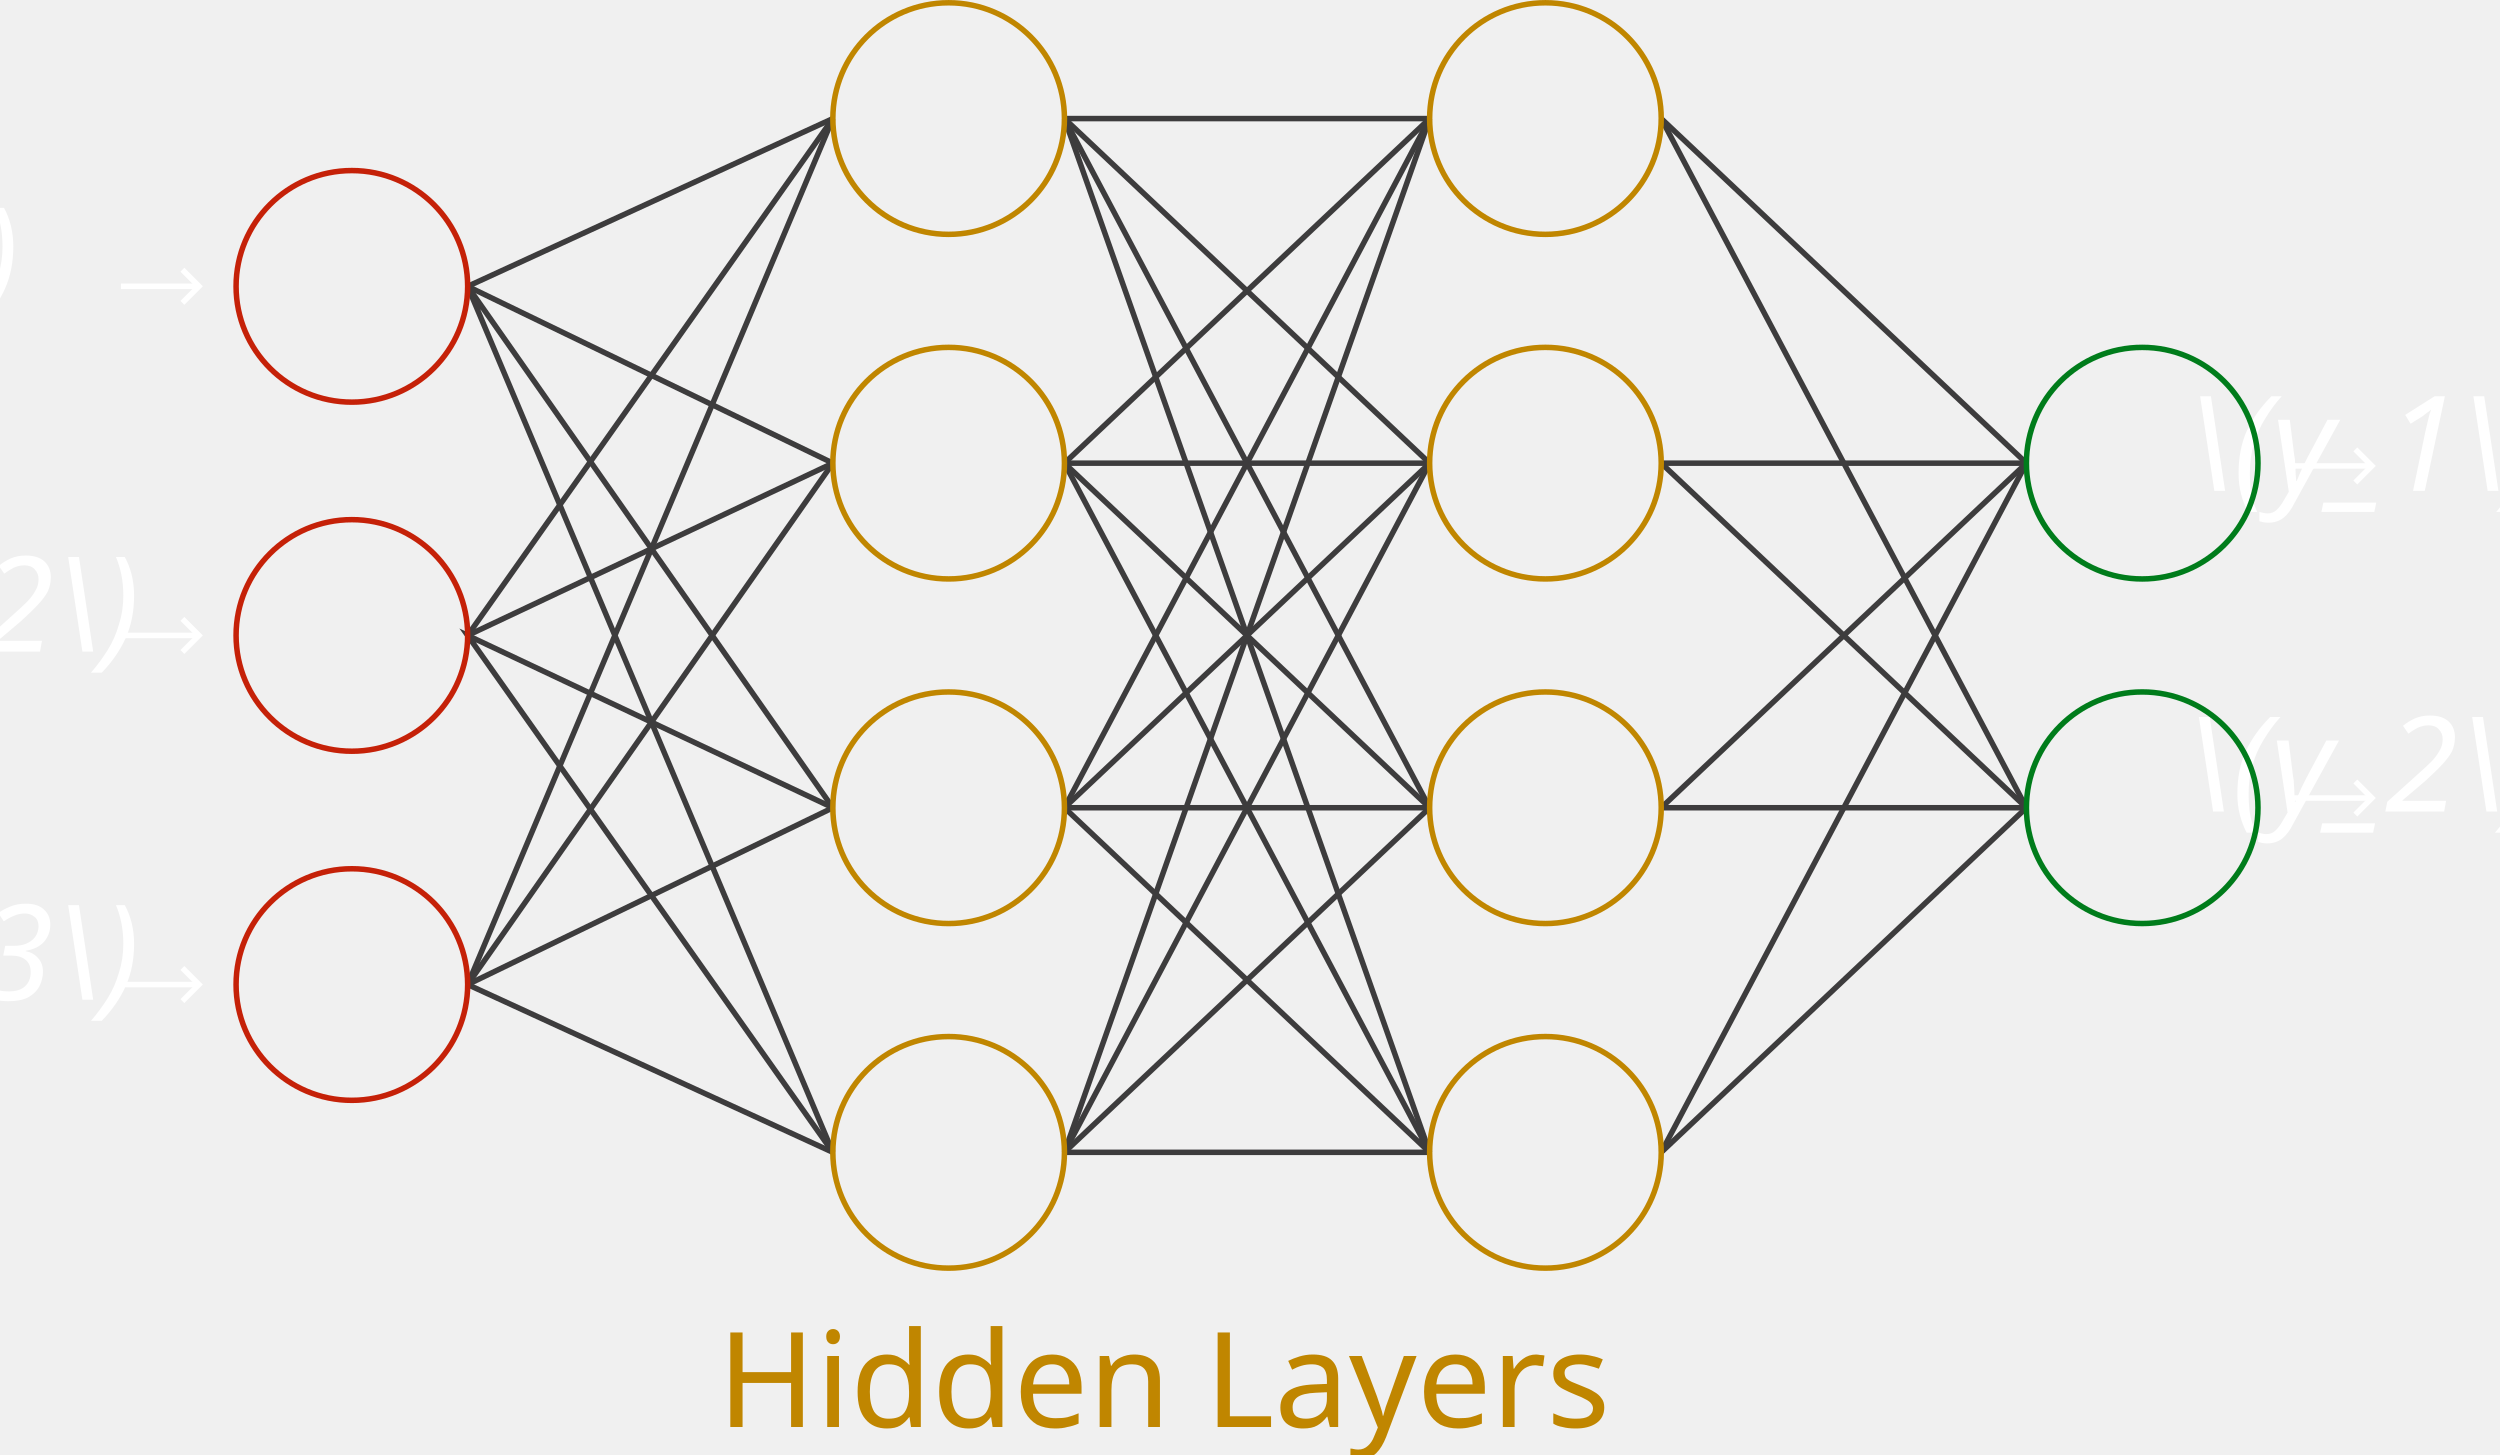
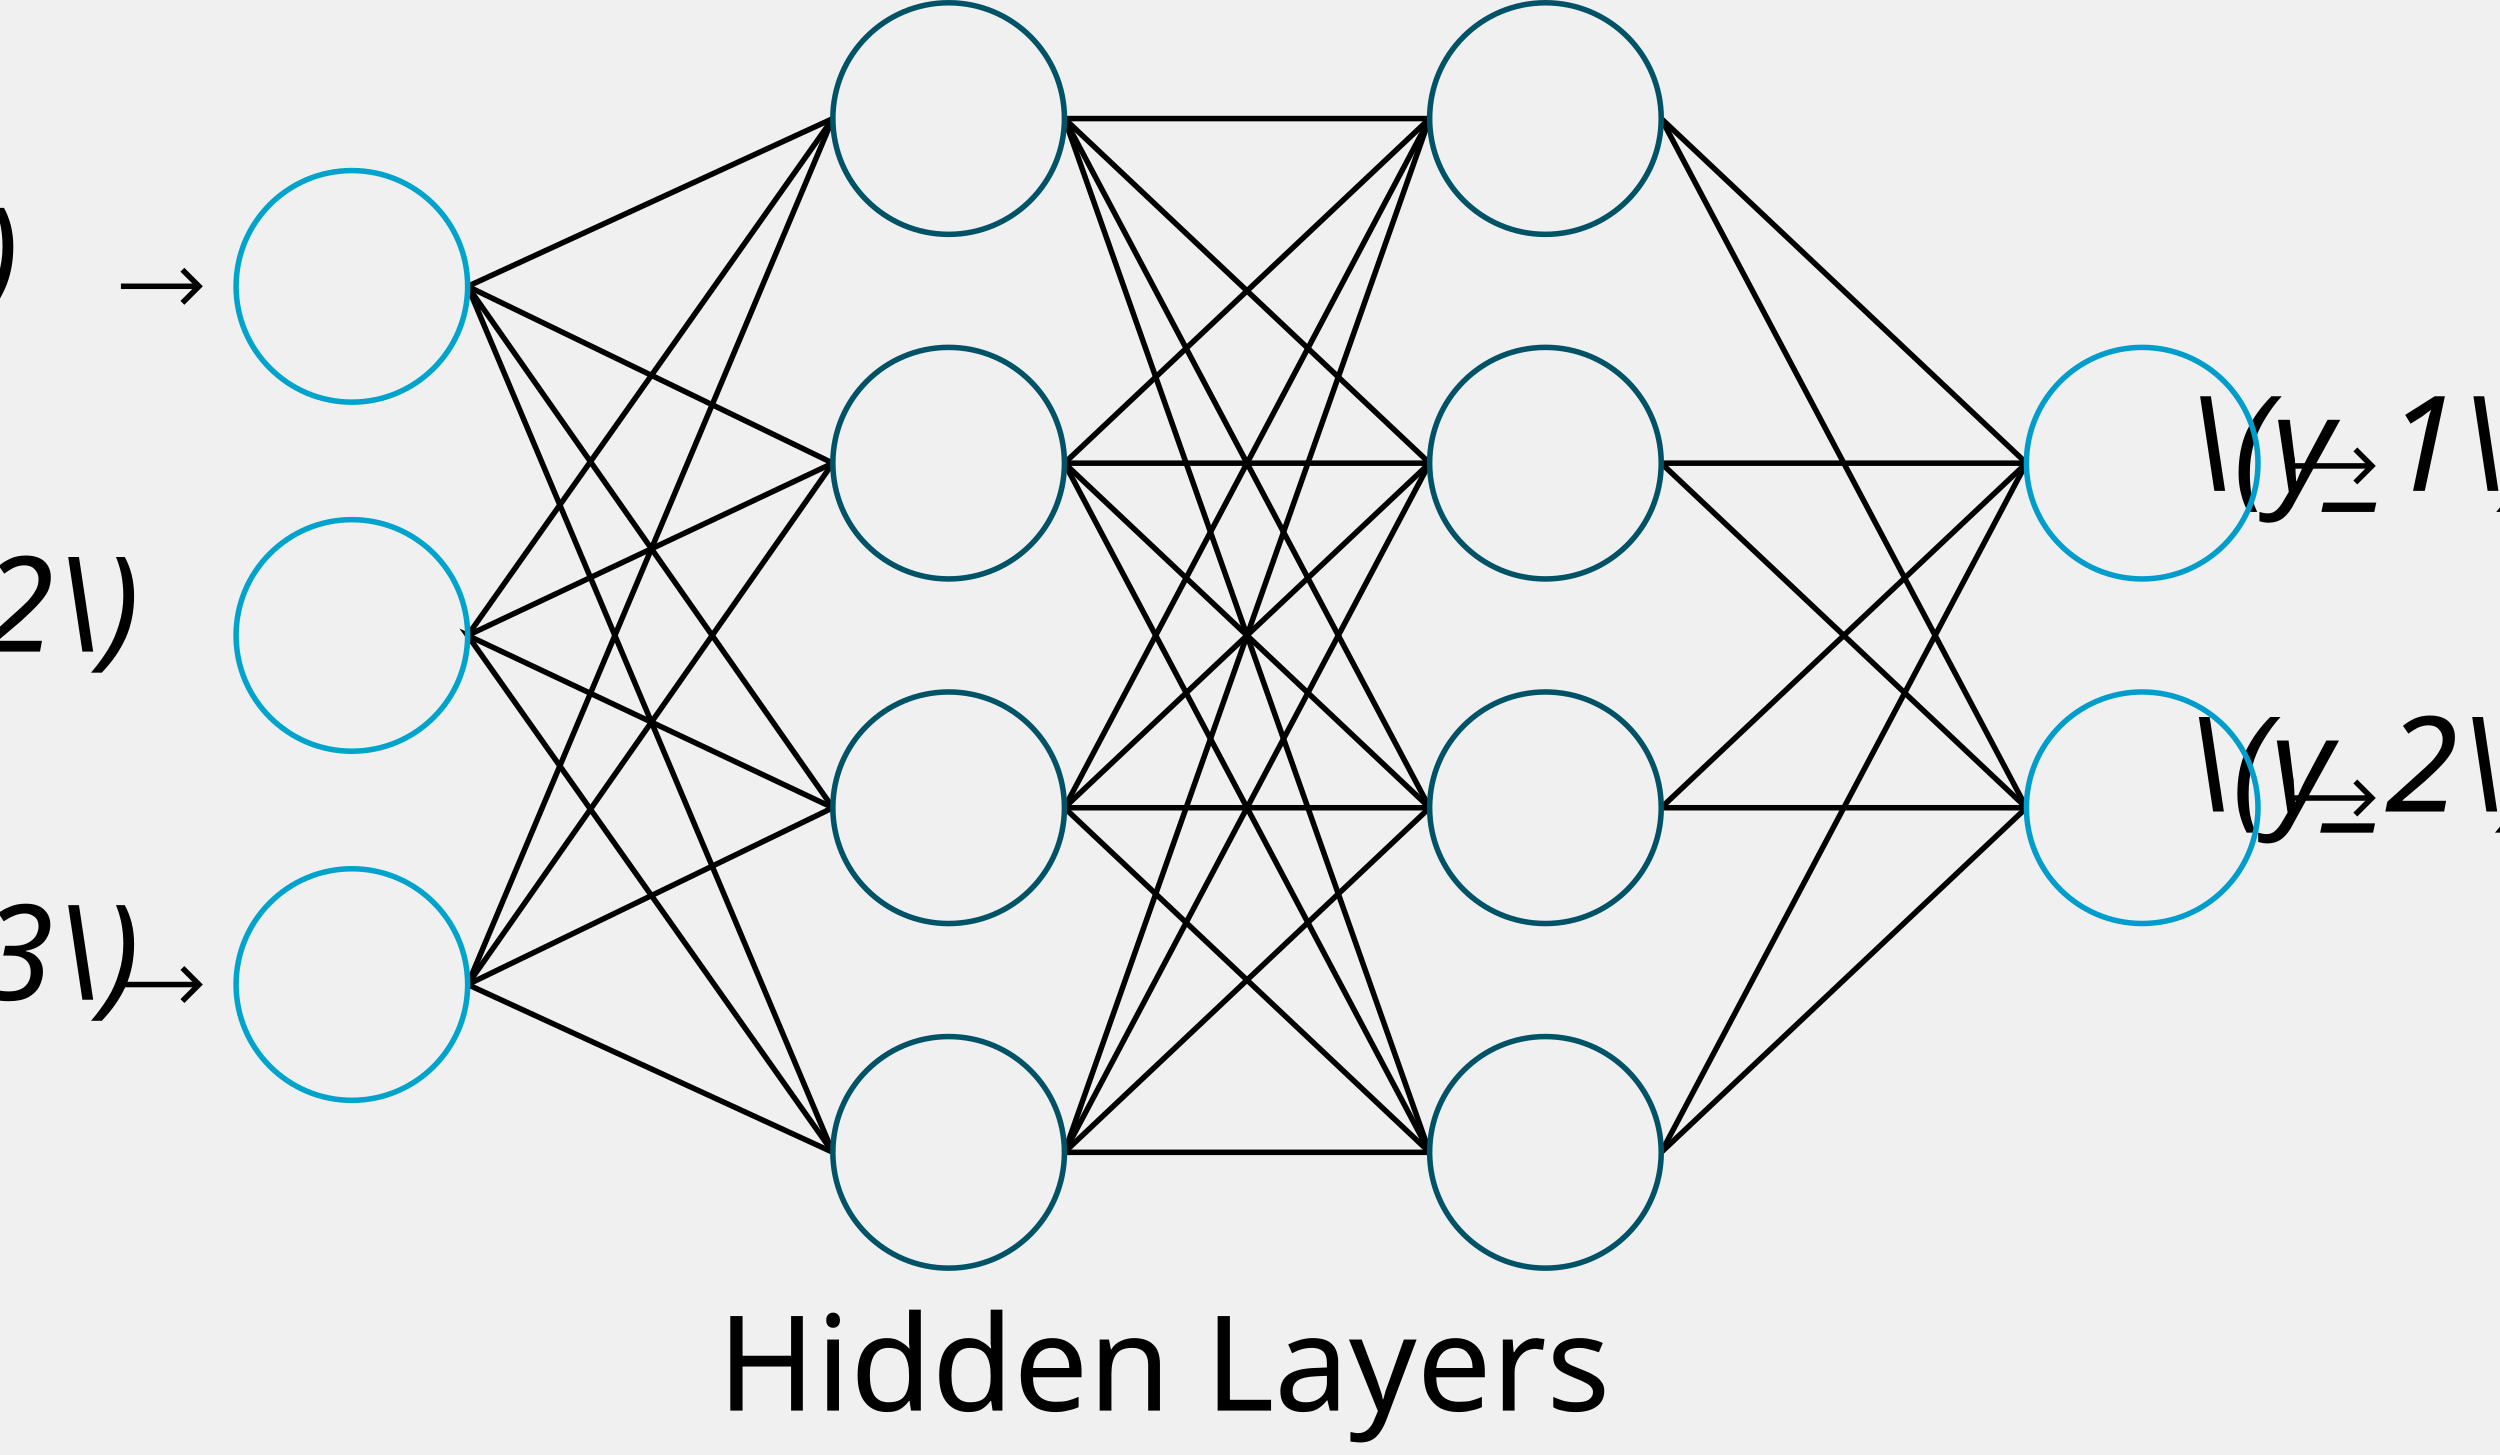
<svg xmlns="http://www.w3.org/2000/svg" width="79.717mm" height="46.374mm" viewBox="0 0 79.717 46.374" version="1.1" id="svg609">
  <defs id="defs606">
    <marker style="overflow:visible" id="Arrow1" refX="0" refY="0" orient="auto-start-reverse" markerWidth="4.061" markerHeight="6.707" viewBox="0 0 4.061 6.707" preserveAspectRatio="xMidYMid">
      <path style="fill:none;stroke:context-stroke;stroke-width:1;stroke-linecap:butt" d="M 3,-3 0,0 3,3" id="path5057" transform="rotate(180,0.125,0)" />
    </marker>
    <marker style="overflow:visible" id="Arrow1-3" refX="0" refY="0" orient="auto-start-reverse" markerWidth="4.061" markerHeight="6.707" viewBox="0 0 4.061 6.707" preserveAspectRatio="xMidYMid">
      <path style="fill:none;stroke:context-stroke;stroke-width:1;stroke-linecap:butt" d="M 3,-3 0,0 3,3" id="path5057-7" transform="rotate(180,0.125,0)" />
    </marker>
    <marker style="overflow:visible" id="Arrow1-9" refX="0" refY="0" orient="auto-start-reverse" markerWidth="4.061" markerHeight="6.707" viewBox="0 0 4.061 6.707" preserveAspectRatio="xMidYMid">
      <path style="fill:none;stroke:context-stroke;stroke-width:1;stroke-linecap:butt" d="M 3,-3 0,0 3,3" id="path5057-2" transform="rotate(180,0.125,0)" />
    </marker>
    <marker style="overflow:visible" id="Arrow1-8" refX="0" refY="0" orient="auto-start-reverse" markerWidth="4.061" markerHeight="6.707" viewBox="0 0 4.061 6.707" preserveAspectRatio="xMidYMid">
      <path style="fill:none;stroke:context-stroke;stroke-width:1;stroke-linecap:butt" d="M 3,-3 0,0 3,3" id="path5057-9" transform="rotate(180,0.125,0)" />
    </marker>
    <marker style="overflow:visible" id="Arrow1-36" refX="0" refY="0" orient="auto-start-reverse" markerWidth="4.061" markerHeight="6.707" viewBox="0 0 4.061 6.707" preserveAspectRatio="xMidYMid">
      <path style="fill:none;stroke:context-stroke;stroke-width:1;stroke-linecap:butt" d="M 3,-3 0,0 3,3" id="path5057-1" transform="rotate(180,0.125,0)" />
    </marker>
  </defs>
  <g id="layer1" transform="translate(-76.41624,-68.05631)" style="display:none">
    <rect style="fill:#000000;stroke:#ffffff;stroke-width:0.176;paint-order:markers fill stroke" id="rect1483" width="160" height="90" x="45.567" y="49.739" />
  </g>
  <g id="layer2" transform="translate(-30.8491,-18.31705)">
-     <text xml:space="preserve" style="font-style:italic;font-variant:normal;font-weight:normal;font-stretch:normal;font-size:4.233px;font-family:NewComputerModern;-inkscape-font-specification:'NewComputerModern Italic';text-align:center;text-anchor:middle;fill:#ffffff;stroke:none;stroke-width:0.176;paint-order:markers fill stroke" x="32.295" y="27.958" id="text1326">
-       <tspan id="tspan1324" style="font-style:italic;font-variant:normal;font-weight:normal;font-stretch:normal;font-family:NewComputerModern;-inkscape-font-specification:'NewComputerModern Italic';fill:#ffffff;stroke:none;stroke-width:0.176" x="32.295" y="27.958">\(x_1\)<tspan style="font-style:normal;font-variant:normal;font-weight:normal;font-stretch:normal;font-size:65%;font-family:NewComputerModern;-inkscape-font-specification:NewComputerModern;baseline-shift:sub;fill:#ffffff" id="tspan1532" />
+     <text xml:space="preserve" style="font-style:italic;font-variant:normal;font-weight:normal;font-stretch:normal;font-size:4.233px;font-family:NewComputerModern;-inkscape-font-specification:'NewComputerModern Italic';text-align:center;text-anchor:middle;fill:#000000;stroke:none;stroke-width:0.176;paint-order:markers fill stroke" x="32.295" y="27.958" id="text1326">
+       <tspan id="tspan1324" style="font-style:italic;font-variant:normal;font-weight:normal;font-stretch:normal;font-family:NewComputerModern;-inkscape-font-specification:'NewComputerModern Italic';fill:#000000;stroke:none;stroke-width:0.176" x="32.295" y="27.958">\(x_1\)<tspan style="font-style:normal;font-variant:normal;font-weight:normal;font-stretch:normal;font-size:65%;font-family:NewComputerModern;-inkscape-font-specification:NewComputerModern;baseline-shift:sub;fill:#000000;stroke:none" id="tspan1532" />
      </tspan>
    </text>
-     <text xml:space="preserve" style="font-style:italic;font-variant:normal;font-weight:normal;font-stretch:normal;font-size:4.233px;font-family:NewComputerModern;-inkscape-font-specification:'NewComputerModern Italic';text-align:center;text-anchor:middle;fill:#ffffff;stroke:none;stroke-width:0.176;paint-order:markers fill stroke" x="109.029" y="33.968" id="text1326-8">
-       <tspan id="tspan1324-7" style="font-style:italic;font-variant:normal;font-weight:normal;font-stretch:normal;font-family:NewComputerModern;-inkscape-font-specification:'NewComputerModern Italic';fill:#ffffff;stroke:none;stroke-width:0.176" x="109.029" y="33.968">\(y_1\)</tspan>
+     <text xml:space="preserve" style="font-style:italic;font-variant:normal;font-weight:normal;font-stretch:normal;font-size:4.233px;font-family:NewComputerModern;-inkscape-font-specification:'NewComputerModern Italic';text-align:center;text-anchor:middle;fill:#000000;stroke:none;stroke-width:0.176;paint-order:markers fill stroke" x="109.029" y="33.968" id="text1326-8">
+       <tspan id="tspan1324-7" style="font-style:italic;font-variant:normal;font-weight:normal;font-stretch:normal;font-family:NewComputerModern;-inkscape-font-specification:'NewComputerModern Italic';fill:#000000;stroke:none;stroke-width:0.176" x="109.029" y="33.968">\(y_1\)</tspan>
    </text>
-     <text xml:space="preserve" style="font-style:italic;font-variant:normal;font-weight:normal;font-stretch:normal;font-size:4.233px;font-family:NewComputerModern;-inkscape-font-specification:'NewComputerModern Italic';text-align:center;text-anchor:middle;fill:#ffffff;stroke:none;stroke-width:0.176;paint-order:markers fill stroke" x="108.987" y="44.195" id="text1326-8-2">
-       <tspan id="tspan1324-7-0" style="font-style:italic;font-variant:normal;font-weight:normal;font-stretch:normal;font-family:NewComputerModern;-inkscape-font-specification:'NewComputerModern Italic';fill:#ffffff;stroke:none;stroke-width:0.176" x="108.987" y="44.195">\(y_2\)</tspan>
+     <text xml:space="preserve" style="font-style:italic;font-variant:normal;font-weight:normal;font-stretch:normal;font-size:4.233px;font-family:NewComputerModern;-inkscape-font-specification:'NewComputerModern Italic';text-align:center;text-anchor:middle;fill:#000000;stroke:none;stroke-width:0.176;paint-order:markers fill stroke" x="108.987" y="44.195" id="text1326-8-2">
+       <tspan id="tspan1324-7-0" style="font-style:italic;font-variant:normal;font-weight:normal;font-stretch:normal;font-family:NewComputerModern;-inkscape-font-specification:'NewComputerModern Italic';fill:#000000;stroke:none;stroke-width:0.176" x="108.987" y="44.195">\(y_2\)</tspan>
    </text>
-     <text xml:space="preserve" style="font-style:italic;font-variant:normal;font-weight:normal;font-stretch:normal;font-size:4.233px;font-family:NewComputerModern;-inkscape-font-specification:'NewComputerModern Italic';text-align:center;text-anchor:middle;fill:#ffffff;stroke:none;stroke-width:0.176;paint-order:markers fill stroke" x="32.295" y="39.09" id="text1326-6">
-       <tspan id="tspan1324-0" style="font-style:italic;font-variant:normal;font-weight:normal;font-stretch:normal;font-family:NewComputerModern;-inkscape-font-specification:'NewComputerModern Italic';fill:#ffffff;stroke:none;stroke-width:0.176" x="32.295" y="39.09">\(x_2\)</tspan>
+     <text xml:space="preserve" style="font-style:italic;font-variant:normal;font-weight:normal;font-stretch:normal;font-size:4.233px;font-family:NewComputerModern;-inkscape-font-specification:'NewComputerModern Italic';text-align:center;text-anchor:middle;fill:#000000;stroke:none;stroke-width:0.176;paint-order:markers fill stroke" x="32.295" y="39.09" id="text1326-6">
+       <tspan id="tspan1324-0" style="font-style:italic;font-variant:normal;font-weight:normal;font-stretch:normal;font-family:NewComputerModern;-inkscape-font-specification:'NewComputerModern Italic';fill:#000000;stroke:none;stroke-width:0.176" x="32.295" y="39.09">\(x_2\)</tspan>
    </text>
-     <text xml:space="preserve" style="font-style:italic;font-variant:normal;font-weight:normal;font-stretch:normal;font-size:4.233px;font-family:NewComputerModern;-inkscape-font-specification:'NewComputerModern Italic';text-align:center;text-anchor:middle;fill:#ffffff;stroke:none;stroke-width:0.176;paint-order:markers fill stroke" x="32.295" y="50.192" id="text1326-2">
-       <tspan id="tspan1324-6" style="font-style:italic;font-variant:normal;font-weight:normal;font-stretch:normal;font-family:NewComputerModern;-inkscape-font-specification:'NewComputerModern Italic';fill:#ffffff;stroke:none;stroke-width:0.176" x="32.295" y="50.192">\(x_3\)</tspan>
+     <text xml:space="preserve" style="font-style:italic;font-variant:normal;font-weight:normal;font-stretch:normal;font-size:4.233px;font-family:NewComputerModern;-inkscape-font-specification:'NewComputerModern Italic';text-align:center;text-anchor:middle;fill:#000000;stroke:none;stroke-width:0.176;paint-order:markers fill stroke" x="32.295" y="50.192" id="text1326-2">
+       <tspan id="tspan1324-6" style="font-style:italic;font-variant:normal;font-weight:normal;font-stretch:normal;font-family:NewComputerModern;-inkscape-font-specification:'NewComputerModern Italic';fill:#000000;stroke:none;stroke-width:0.176" x="32.295" y="50.192">\(x_3\)</tspan>
    </text>
-     <g id="g2772" style="stroke:#3d3c3d;stroke-width:0.176;stroke-dasharray:none">
-       <path style="fill:none;stroke:#3d3c3d;stroke-width:0.176;stroke-dasharray:none;paint-order:markers fill stroke" d="M 45.761,27.448 C 49.643,25.664 53.524,23.881 57.406,22.098" id="path1931" />
-       <path style="fill:none;stroke:#3d3c3d;stroke-width:0.176;stroke-dasharray:none;paint-order:markers fill stroke" d="M 45.761,27.448 57.406,33.086" id="path2061" />
-       <path style="fill:none;stroke:#3d3c3d;stroke-width:0.176;stroke-dasharray:none;paint-order:markers fill stroke" d="M 57.406,44.073 45.761,27.448 57.406,55.061" id="path2063" />
-       <path style="fill:none;stroke:#3d3c3d;stroke-width:0.176;stroke-dasharray:none;paint-order:markers fill stroke" d="M 45.761,38.579 57.406,22.098" id="path2065" />
-       <path style="fill:none;stroke:#3d3c3d;stroke-width:0.176;stroke-dasharray:none;paint-order:markers fill stroke" d="M 45.761,38.579 57.406,33.086" id="path2067" />
-       <path style="fill:none;stroke:#3d3c3d;stroke-width:0.176;stroke-dasharray:none;paint-order:markers fill stroke" d="M 45.761,49.711 57.406,33.086" id="path2069" />
-       <path style="fill:none;stroke:#3d3c3d;stroke-width:0.176;stroke-dasharray:none;paint-order:markers fill stroke" d="M 57.406,44.073 45.761,38.579 57.406,55.061" id="path2071" />
-       <path style="fill:none;stroke:#3d3c3d;stroke-width:0.176;stroke-dasharray:none;paint-order:markers fill stroke" d="M 45.761,49.711 57.406,22.098" id="path2073" />
-       <path style="fill:none;stroke:#3d3c3d;stroke-width:0.176;stroke-dasharray:none;paint-order:markers fill stroke" d="M 45.761,49.711 57.406,44.073" id="path2075" />
-       <path style="fill:none;stroke:#3d3c3d;stroke-width:0.176;stroke-dasharray:none;paint-order:markers fill stroke" d="M 45.761,49.711 57.406,55.061" id="path2077" />
+     <g id="g2772" style="stroke:#000000;stroke-width:0.176;stroke-dasharray:none">
+       <path style="fill:none;stroke:#000000;stroke-width:0.176;stroke-dasharray:none;paint-order:markers fill stroke" d="M 45.761,27.448 C 49.643,25.664 53.524,23.881 57.406,22.098" id="path1931" />
+       <path style="fill:none;stroke:#000000;stroke-width:0.176;stroke-dasharray:none;paint-order:markers fill stroke" d="M 45.761,27.448 57.406,33.086" id="path2061" />
+       <path style="fill:none;stroke:#000000;stroke-width:0.176;stroke-dasharray:none;paint-order:markers fill stroke" d="M 57.406,44.073 45.761,27.448 57.406,55.061" id="path2063" />
+       <path style="fill:none;stroke:#000000;stroke-width:0.176;stroke-dasharray:none;paint-order:markers fill stroke" d="M 45.761,38.579 57.406,22.098" id="path2065" />
+       <path style="fill:none;stroke:#000000;stroke-width:0.176;stroke-dasharray:none;paint-order:markers fill stroke" d="M 45.761,38.579 57.406,33.086" id="path2067" />
+       <path style="fill:none;stroke:#000000;stroke-width:0.176;stroke-dasharray:none;paint-order:markers fill stroke" d="M 45.761,49.711 57.406,33.086" id="path2069" />
+       <path style="fill:none;stroke:#000000;stroke-width:0.176;stroke-dasharray:none;paint-order:markers fill stroke" d="M 57.406,44.073 45.761,38.579 57.406,55.061" id="path2071" />
+       <path style="fill:none;stroke:#000000;stroke-width:0.176;stroke-dasharray:none;paint-order:markers fill stroke" d="M 45.761,49.711 57.406,22.098" id="path2073" />
+       <path style="fill:none;stroke:#000000;stroke-width:0.176;stroke-dasharray:none;paint-order:markers fill stroke" d="M 45.761,49.711 57.406,44.073" id="path2075" />
+       <path style="fill:none;stroke:#000000;stroke-width:0.176;stroke-dasharray:none;paint-order:markers fill stroke" d="M 45.761,49.711 57.406,55.061" id="path2077" />
    </g>
-     <g id="g1209" style="fill:none;stroke:#c52108;stroke-width:0.176;stroke-dasharray:none">
-       <circle style="fill:none;stroke:#c52108;stroke-width:0.176;stroke-dasharray:none;paint-order:markers fill stroke" id="path1072" cx="42.069" cy="27.448" r="3.692" />
-       <circle style="fill:none;stroke:#c52108;stroke-width:0.176;stroke-dasharray:none;paint-order:markers fill stroke" id="path1072-3" cx="42.069" cy="38.579" r="3.692" />
-       <circle style="fill:none;stroke:#c52108;stroke-width:0.176;stroke-dasharray:none;paint-order:markers fill stroke" id="path1072-6" cx="42.069" cy="49.711" r="3.692" />
+     <g id="g1209" style="fill:none;stroke:#00a3cc;stroke-width:0.176;stroke-dasharray:none;stroke-opacity:1">
+       <circle style="fill:none;stroke:#00a3cc;stroke-width:0.176;stroke-dasharray:none;paint-order:markers fill stroke;stroke-opacity:1" id="path1072" cx="42.069" cy="27.448" r="3.692" />
+       <circle style="fill:none;stroke:#00a3cc;stroke-width:0.176;stroke-dasharray:none;paint-order:markers fill stroke;stroke-opacity:1" id="path1072-3" cx="42.069" cy="38.579" r="3.692" />
+       <circle style="fill:none;stroke:#00a3cc;stroke-width:0.176;stroke-dasharray:none;paint-order:markers fill stroke;stroke-opacity:1" id="path1072-6" cx="42.069" cy="49.711" r="3.692" />
    </g>
-     <g id="g2789" style="stroke:#3d3c3d;stroke-width:0.176;stroke-dasharray:none">
-       <path style="fill:none;stroke:#3d3c3d;stroke-width:0.176;stroke-dasharray:none;paint-order:markers fill stroke" d="M 64.79,22.098 H 76.435" id="path2154" />
-       <path style="fill:none;stroke:#3d3c3d;stroke-width:0.176;stroke-dasharray:none;paint-order:markers fill stroke" d="M 64.79,33.086 76.435,22.098" id="path2156" />
-       <path style="fill:none;stroke:#3d3c3d;stroke-width:0.176;stroke-dasharray:none;paint-order:markers fill stroke" d="M 64.79,44.073 76.435,22.098" id="path2158" />
-       <path style="fill:none;stroke:#3d3c3d;stroke-width:0.176;stroke-dasharray:none;paint-order:markers fill stroke" d="M 64.79,55.061 76.435,22.098" id="path2160" />
-       <path style="fill:none;stroke:#3d3c3d;stroke-width:0.176;stroke-dasharray:none;paint-order:markers fill stroke" d="M 64.79,22.098 76.435,33.086" id="path2168" />
-       <path style="fill:none;stroke:#3d3c3d;stroke-width:0.176;stroke-dasharray:none;paint-order:markers fill stroke" d="M 64.79,33.086 H 76.435" id="path2170" />
-       <path style="fill:none;stroke:#3d3c3d;stroke-width:0.176;stroke-dasharray:none;paint-order:markers fill stroke" d="M 64.79,44.073 76.435,33.086" id="path2172" />
-       <path style="fill:none;stroke:#3d3c3d;stroke-width:0.176;stroke-dasharray:none;paint-order:markers fill stroke" d="M 64.79,55.061 76.435,33.086" id="path2174" />
-       <path style="fill:none;stroke:#3d3c3d;stroke-width:0.176;stroke-dasharray:none;paint-order:markers fill stroke" d="M 64.79,22.098 76.435,44.073" id="path2176" />
-       <path style="fill:none;stroke:#3d3c3d;stroke-width:0.176;stroke-dasharray:none;paint-order:markers fill stroke" d="M 64.79,33.086 76.435,44.073" id="path2178" />
-       <path style="fill:none;stroke:#3d3c3d;stroke-width:0.176;stroke-dasharray:none;paint-order:markers fill stroke" d="M 64.79,44.073 H 76.435" id="path2180" />
-       <path style="fill:none;stroke:#3d3c3d;stroke-width:0.176;stroke-dasharray:none;paint-order:markers fill stroke" d="M 64.79,55.061 76.435,44.073" id="path2182" />
-       <path style="fill:none;stroke:#3d3c3d;stroke-width:0.176;stroke-dasharray:none;paint-order:markers fill stroke" d="M 76.435,55.061 64.79,22.098" id="path2271" />
-       <path style="fill:none;stroke:#3d3c3d;stroke-width:0.176;stroke-dasharray:none;paint-order:markers fill stroke" d="M 64.79,33.086 76.435,55.061 64.79,44.073" id="path2273" />
-       <path style="fill:none;stroke:#3d3c3d;stroke-width:0.176;stroke-dasharray:none;paint-order:markers fill stroke" d="M 76.435,55.061 H 64.79" id="path2275" />
+     <g id="g2789" style="stroke:#000000;stroke-width:0.176;stroke-dasharray:none">
+       <path style="fill:none;stroke:#000000;stroke-width:0.176;stroke-dasharray:none;paint-order:markers fill stroke" d="M 64.79,22.098 H 76.435" id="path2154" />
+       <path style="fill:none;stroke:#000000;stroke-width:0.176;stroke-dasharray:none;paint-order:markers fill stroke" d="M 64.79,33.086 76.435,22.098" id="path2156" />
+       <path style="fill:none;stroke:#000000;stroke-width:0.176;stroke-dasharray:none;paint-order:markers fill stroke" d="M 64.79,44.073 76.435,22.098" id="path2158" />
+       <path style="fill:none;stroke:#000000;stroke-width:0.176;stroke-dasharray:none;paint-order:markers fill stroke" d="M 64.79,55.061 76.435,22.098" id="path2160" />
+       <path style="fill:none;stroke:#000000;stroke-width:0.176;stroke-dasharray:none;paint-order:markers fill stroke" d="M 64.79,22.098 76.435,33.086" id="path2168" />
+       <path style="fill:none;stroke:#000000;stroke-width:0.176;stroke-dasharray:none;paint-order:markers fill stroke" d="M 64.79,33.086 H 76.435" id="path2170" />
+       <path style="fill:none;stroke:#000000;stroke-width:0.176;stroke-dasharray:none;paint-order:markers fill stroke" d="M 64.79,44.073 76.435,33.086" id="path2172" />
+       <path style="fill:none;stroke:#000000;stroke-width:0.176;stroke-dasharray:none;paint-order:markers fill stroke" d="M 64.79,55.061 76.435,33.086" id="path2174" />
+       <path style="fill:none;stroke:#000000;stroke-width:0.176;stroke-dasharray:none;paint-order:markers fill stroke" d="M 64.79,22.098 76.435,44.073" id="path2176" />
+       <path style="fill:none;stroke:#000000;stroke-width:0.176;stroke-dasharray:none;paint-order:markers fill stroke" d="M 64.79,33.086 76.435,44.073" id="path2178" />
+       <path style="fill:none;stroke:#000000;stroke-width:0.176;stroke-dasharray:none;paint-order:markers fill stroke" d="M 64.79,44.073 H 76.435" id="path2180" />
+       <path style="fill:none;stroke:#000000;stroke-width:0.176;stroke-dasharray:none;paint-order:markers fill stroke" d="M 64.79,55.061 76.435,44.073" id="path2182" />
+       <path style="fill:none;stroke:#000000;stroke-width:0.176;stroke-dasharray:none;paint-order:markers fill stroke" d="M 76.435,55.061 64.79,22.098" id="path2271" />
+       <path style="fill:none;stroke:#000000;stroke-width:0.176;stroke-dasharray:none;paint-order:markers fill stroke" d="M 64.79,33.086 76.435,55.061 64.79,44.073" id="path2273" />
+       <path style="fill:none;stroke:#000000;stroke-width:0.176;stroke-dasharray:none;paint-order:markers fill stroke" d="M 76.435,55.061 H 64.79" id="path2275" />
    </g>
-     <g id="g1215" transform="translate(0.3544477,2.691594)" style="fill:none;stroke:#c08600;stroke-width:0.176;stroke-dasharray:none">
-       <circle style="fill:none;stroke:#c08600;stroke-width:0.176;stroke-dasharray:none;paint-order:markers fill stroke" id="path1072-7" cx="60.744" cy="19.406" r="3.692" />
-       <circle style="fill:none;stroke:#c08600;stroke-width:0.176;stroke-dasharray:none;paint-order:markers fill stroke" id="path1072-5" cx="60.744" cy="30.394" r="3.692" />
-       <circle style="fill:none;stroke:#c08600;stroke-width:0.176;stroke-dasharray:none;paint-order:markers fill stroke" id="path1072-35" cx="60.744" cy="41.382" r="3.692" />
-       <circle style="fill:none;stroke:#c08600;stroke-width:0.176;stroke-dasharray:none;paint-order:markers fill stroke" id="path1072-62" cx="60.744" cy="52.37" r="3.692" />
+     <g id="g1215" transform="translate(0.3544477,2.691594)" style="fill:none;stroke:#005266;stroke-width:0.176;stroke-dasharray:none;stroke-opacity:1">
+       <circle style="fill:none;stroke:#005266;stroke-width:0.176;stroke-dasharray:none;paint-order:markers fill stroke;stroke-opacity:1" id="path1072-7" cx="60.744" cy="19.406" r="3.692" />
+       <circle style="fill:none;stroke:#005266;stroke-width:0.176;stroke-dasharray:none;paint-order:markers fill stroke;stroke-opacity:1" id="path1072-5" cx="60.744" cy="30.394" r="3.692" />
+       <circle style="fill:none;stroke:#005266;stroke-width:0.176;stroke-dasharray:none;paint-order:markers fill stroke;stroke-opacity:1" id="path1072-35" cx="60.744" cy="41.382" r="3.692" />
+       <circle style="fill:none;stroke:#005266;stroke-width:0.176;stroke-dasharray:none;paint-order:markers fill stroke;stroke-opacity:1" id="path1072-62" cx="60.744" cy="52.37" r="3.692" />
    </g>
-     <g id="g2799" style="stroke:#3d3c3d;stroke-width:0.176;stroke-dasharray:none">
-       <path style="fill:none;stroke:#3d3c3d;stroke-width:0.176;stroke-dasharray:none;paint-order:markers fill stroke" d="m 83.82,22.098 11.645,10.988" id="path2649" />
-       <path style="fill:none;stroke:#3d3c3d;stroke-width:0.176;stroke-dasharray:none;paint-order:markers fill stroke" d="m 83.82,33.086 11.645,-3e-6" id="path2651" />
-       <path style="fill:none;stroke:#3d3c3d;stroke-width:0.176;stroke-dasharray:none;paint-order:markers fill stroke" d="M 83.82,44.073 95.465,33.086" id="path2653" />
-       <path style="fill:none;stroke:#3d3c3d;stroke-width:0.176;stroke-dasharray:none;paint-order:markers fill stroke" d="M 83.82,55.061 95.465,33.086" id="path2655" />
-       <path style="fill:none;stroke:#3d3c3d;stroke-width:0.176;stroke-dasharray:none;paint-order:markers fill stroke" d="M 83.82,22.098 95.465,44.073" id="path2657" />
-       <path style="fill:none;stroke:#3d3c3d;stroke-width:0.176;stroke-dasharray:none;paint-order:markers fill stroke" d="M 83.82,33.086 95.465,44.073" id="path2659" />
-       <path style="fill:none;stroke:#3d3c3d;stroke-width:0.176;stroke-dasharray:none;paint-order:markers fill stroke" d="M 83.82,44.073 H 95.465" id="path2661" />
-       <path style="fill:none;stroke:#3d3c3d;stroke-width:0.176;stroke-dasharray:none;paint-order:markers fill stroke" d="m 83.82,55.061 11.645,-10.988" id="path2663" />
+     <g id="g2799" style="stroke:#000000;stroke-width:0.176;stroke-dasharray:none">
+       <path style="fill:none;stroke:#000000;stroke-width:0.176;stroke-dasharray:none;paint-order:markers fill stroke" d="m 83.82,22.098 11.645,10.988" id="path2649" />
+       <path style="fill:none;stroke:#000000;stroke-width:0.176;stroke-dasharray:none;paint-order:markers fill stroke" d="m 83.82,33.086 11.645,-3e-6" id="path2651" />
+       <path style="fill:none;stroke:#000000;stroke-width:0.176;stroke-dasharray:none;paint-order:markers fill stroke" d="M 83.82,44.073 95.465,33.086" id="path2653" />
+       <path style="fill:none;stroke:#000000;stroke-width:0.176;stroke-dasharray:none;paint-order:markers fill stroke" d="M 83.82,55.061 95.465,33.086" id="path2655" />
+       <path style="fill:none;stroke:#000000;stroke-width:0.176;stroke-dasharray:none;paint-order:markers fill stroke" d="M 83.82,22.098 95.465,44.073" id="path2657" />
+       <path style="fill:none;stroke:#000000;stroke-width:0.176;stroke-dasharray:none;paint-order:markers fill stroke" d="M 83.82,33.086 95.465,44.073" id="path2659" />
+       <path style="fill:none;stroke:#000000;stroke-width:0.176;stroke-dasharray:none;paint-order:markers fill stroke" d="M 83.82,44.073 H 95.465" id="path2661" />
+       <path style="fill:none;stroke:#000000;stroke-width:0.176;stroke-dasharray:none;paint-order:markers fill stroke" d="m 83.82,55.061 11.645,-10.988" id="path2663" />
    </g>
-     <g id="g2803" style="fill:none;stroke:#007c1b;stroke-width:0.176;stroke-dasharray:none">
-       <circle style="fill:none;stroke:#007c1b;stroke-width:0.176;stroke-dasharray:none;paint-order:markers fill stroke" id="path1072-9" cx="99.157" cy="33.086" r="3.692" />
-       <circle style="fill:none;stroke:#007c1b;stroke-width:0.176;stroke-dasharray:none;paint-order:markers fill stroke" id="path1072-1" cx="99.157" cy="44.073" r="3.692" />
+     <g id="g2803" style="fill:none;stroke:#009dcc;stroke-width:0.176;stroke-dasharray:none;stroke-opacity:1">
+       <circle style="fill:none;stroke:#009dcc;stroke-width:0.176;stroke-dasharray:none;paint-order:markers fill stroke;stroke-opacity:1" id="path1072-9" cx="99.157" cy="33.086" r="3.692" />
+       <circle style="fill:none;stroke:#009dcc;stroke-width:0.176;stroke-dasharray:none;paint-order:markers fill stroke;stroke-opacity:1" id="path1072-1" cx="99.157" cy="44.073" r="3.692" />
    </g>
-     <g id="g1215-2" transform="translate(19.3839,2.691594)" style="fill:none;stroke:#c08600;stroke-width:0.176;stroke-dasharray:none">
-       <circle style="fill:none;stroke:#c08600;stroke-width:0.176;stroke-dasharray:none;paint-order:markers fill stroke" id="path1072-7-7" cx="60.744" cy="19.406" r="3.692" />
-       <circle style="fill:none;stroke:#c08600;stroke-width:0.176;stroke-dasharray:none;paint-order:markers fill stroke" id="path1072-5-0" cx="60.744" cy="30.394" r="3.692" />
-       <circle style="fill:none;stroke:#c08600;stroke-width:0.176;stroke-dasharray:none;paint-order:markers fill stroke" id="path1072-35-9" cx="60.744" cy="41.382" r="3.692" />
-       <circle style="fill:none;stroke:#c08600;stroke-width:0.176;stroke-dasharray:none;paint-order:markers fill stroke" id="path1072-62-3" cx="60.744" cy="52.37" r="3.692" />
+     <g id="g1215-2" transform="translate(19.3839,2.691594)" style="fill:none;stroke:#005266;stroke-width:0.176;stroke-dasharray:none;stroke-opacity:1">
+       <circle style="fill:none;stroke:#005266;stroke-width:0.176;stroke-dasharray:none;paint-order:markers fill stroke;stroke-opacity:1" id="path1072-7-7" cx="60.744" cy="19.406" r="3.692" />
+       <circle style="fill:none;stroke:#005266;stroke-width:0.176;stroke-dasharray:none;paint-order:markers fill stroke;stroke-opacity:1" id="path1072-5-0" cx="60.744" cy="30.394" r="3.692" />
+       <circle style="fill:none;stroke:#005266;stroke-width:0.176;stroke-dasharray:none;paint-order:markers fill stroke;stroke-opacity:1" id="path1072-35-9" cx="60.744" cy="41.382" r="3.692" />
+       <circle style="fill:none;stroke:#005266;stroke-width:0.176;stroke-dasharray:none;paint-order:markers fill stroke;stroke-opacity:1" id="path1072-62-3" cx="60.744" cy="52.37" r="3.692" />
    </g>
-     <path style="fill:#ffffff;stroke:#ffffff;stroke-width:0.176;stroke-dasharray:none;marker-end:url(#Arrow1);paint-order:markers fill stroke" d="m 34.705,27.446 h 2.444" id="path2969" />
-     <path style="fill:#ffffff;stroke:#ffffff;stroke-width:0.176;stroke-dasharray:none;marker-end:url(#Arrow1-3);paint-order:markers fill stroke" d="m 34.705,38.579 h 2.444" id="path2969-5" />
-     <path style="fill:#ffffff;stroke:#ffffff;stroke-width:0.176;stroke-dasharray:none;marker-end:url(#Arrow1-9);paint-order:markers fill stroke" d="m 34.705,49.711 h 2.444" id="path2969-2" />
-     <path style="fill:#ffffff;stroke:#ffffff;stroke-width:0.176;stroke-dasharray:none;marker-end:url(#Arrow1-8);paint-order:markers fill stroke" d="m 103.993,33.174 h 2.444" id="path2969-7" />
-     <path style="fill:#ffffff;stroke:#ffffff;stroke-width:0.176;stroke-dasharray:none;marker-end:url(#Arrow1-36);paint-order:markers fill stroke" d="m 103.993,43.763 h 2.444" id="path2969-29" />
-     <text xml:space="preserve" style="font-style:normal;font-variant:normal;font-weight:normal;font-stretch:normal;font-size:4.233px;font-family:NewComputerModern;-inkscape-font-specification:NewComputerModern;text-align:center;text-anchor:middle;display:inline;fill:#c08600;stroke:#3d3c3d;stroke-width:0.176;paint-order:markers fill stroke" x="70.71" y="63.823" id="text1781">
-       <tspan id="tspan1779" style="font-style:normal;font-variant:normal;font-weight:normal;font-stretch:normal;font-family:NewComputerModern;-inkscape-font-specification:NewComputerModern;fill:#c08600;stroke:none;stroke-width:0.176" x="70.71" y="63.823">Hidden Layers</tspan>
+     <path style="fill:#ffffff;stroke:#000000;stroke-width:0.176;stroke-dasharray:none;marker-end:url(#Arrow1);paint-order:markers fill stroke" d="m 34.705,27.446 h 2.444" id="path2969" />
+     <path style="fill:#000000;stroke:none;stroke-width:0.176;stroke-dasharray:none;marker-end:url(#Arrow1-3);paint-order:markers fill stroke" d="m 34.705,38.579 h 2.444" id="path2969-5" />
+     <path style="fill:#ffffff;stroke:#000000;stroke-width:0.176;stroke-dasharray:none;marker-end:url(#Arrow1-9);paint-order:markers fill stroke" d="m 34.705,49.711 h 2.444" id="path2969-2" />
+     <path style="fill:#ffffff;stroke:#000000;stroke-width:0.176;stroke-dasharray:none;marker-end:url(#Arrow1-8);paint-order:markers fill stroke" d="m 103.993,33.174 h 2.444" id="path2969-7" />
+     <path style="fill:#ffffff;stroke:#000000;stroke-width:0.176;stroke-dasharray:none;marker-end:url(#Arrow1-36);paint-order:markers fill stroke" d="m 103.993,43.763 h 2.444" id="path2969-29" />
+     <text xml:space="preserve" style="font-style:normal;font-variant:normal;font-weight:normal;font-stretch:normal;font-size:4.233px;font-family:NewComputerModern;-inkscape-font-specification:NewComputerModern;text-align:center;text-anchor:middle;display:inline;fill:#000000;stroke:none;stroke-width:0.176;paint-order:markers fill stroke" x="70.71" y="63.294" id="text1781">
+       <tspan id="tspan1779" style="font-style:normal;font-variant:normal;font-weight:normal;font-stretch:normal;font-family:NewComputerModern;-inkscape-font-specification:NewComputerModern;fill:#000000;stroke:none;stroke-width:0.176" x="70.71" y="63.294">Hidden Layers</tspan>
    </text>
  </g>
</svg>
